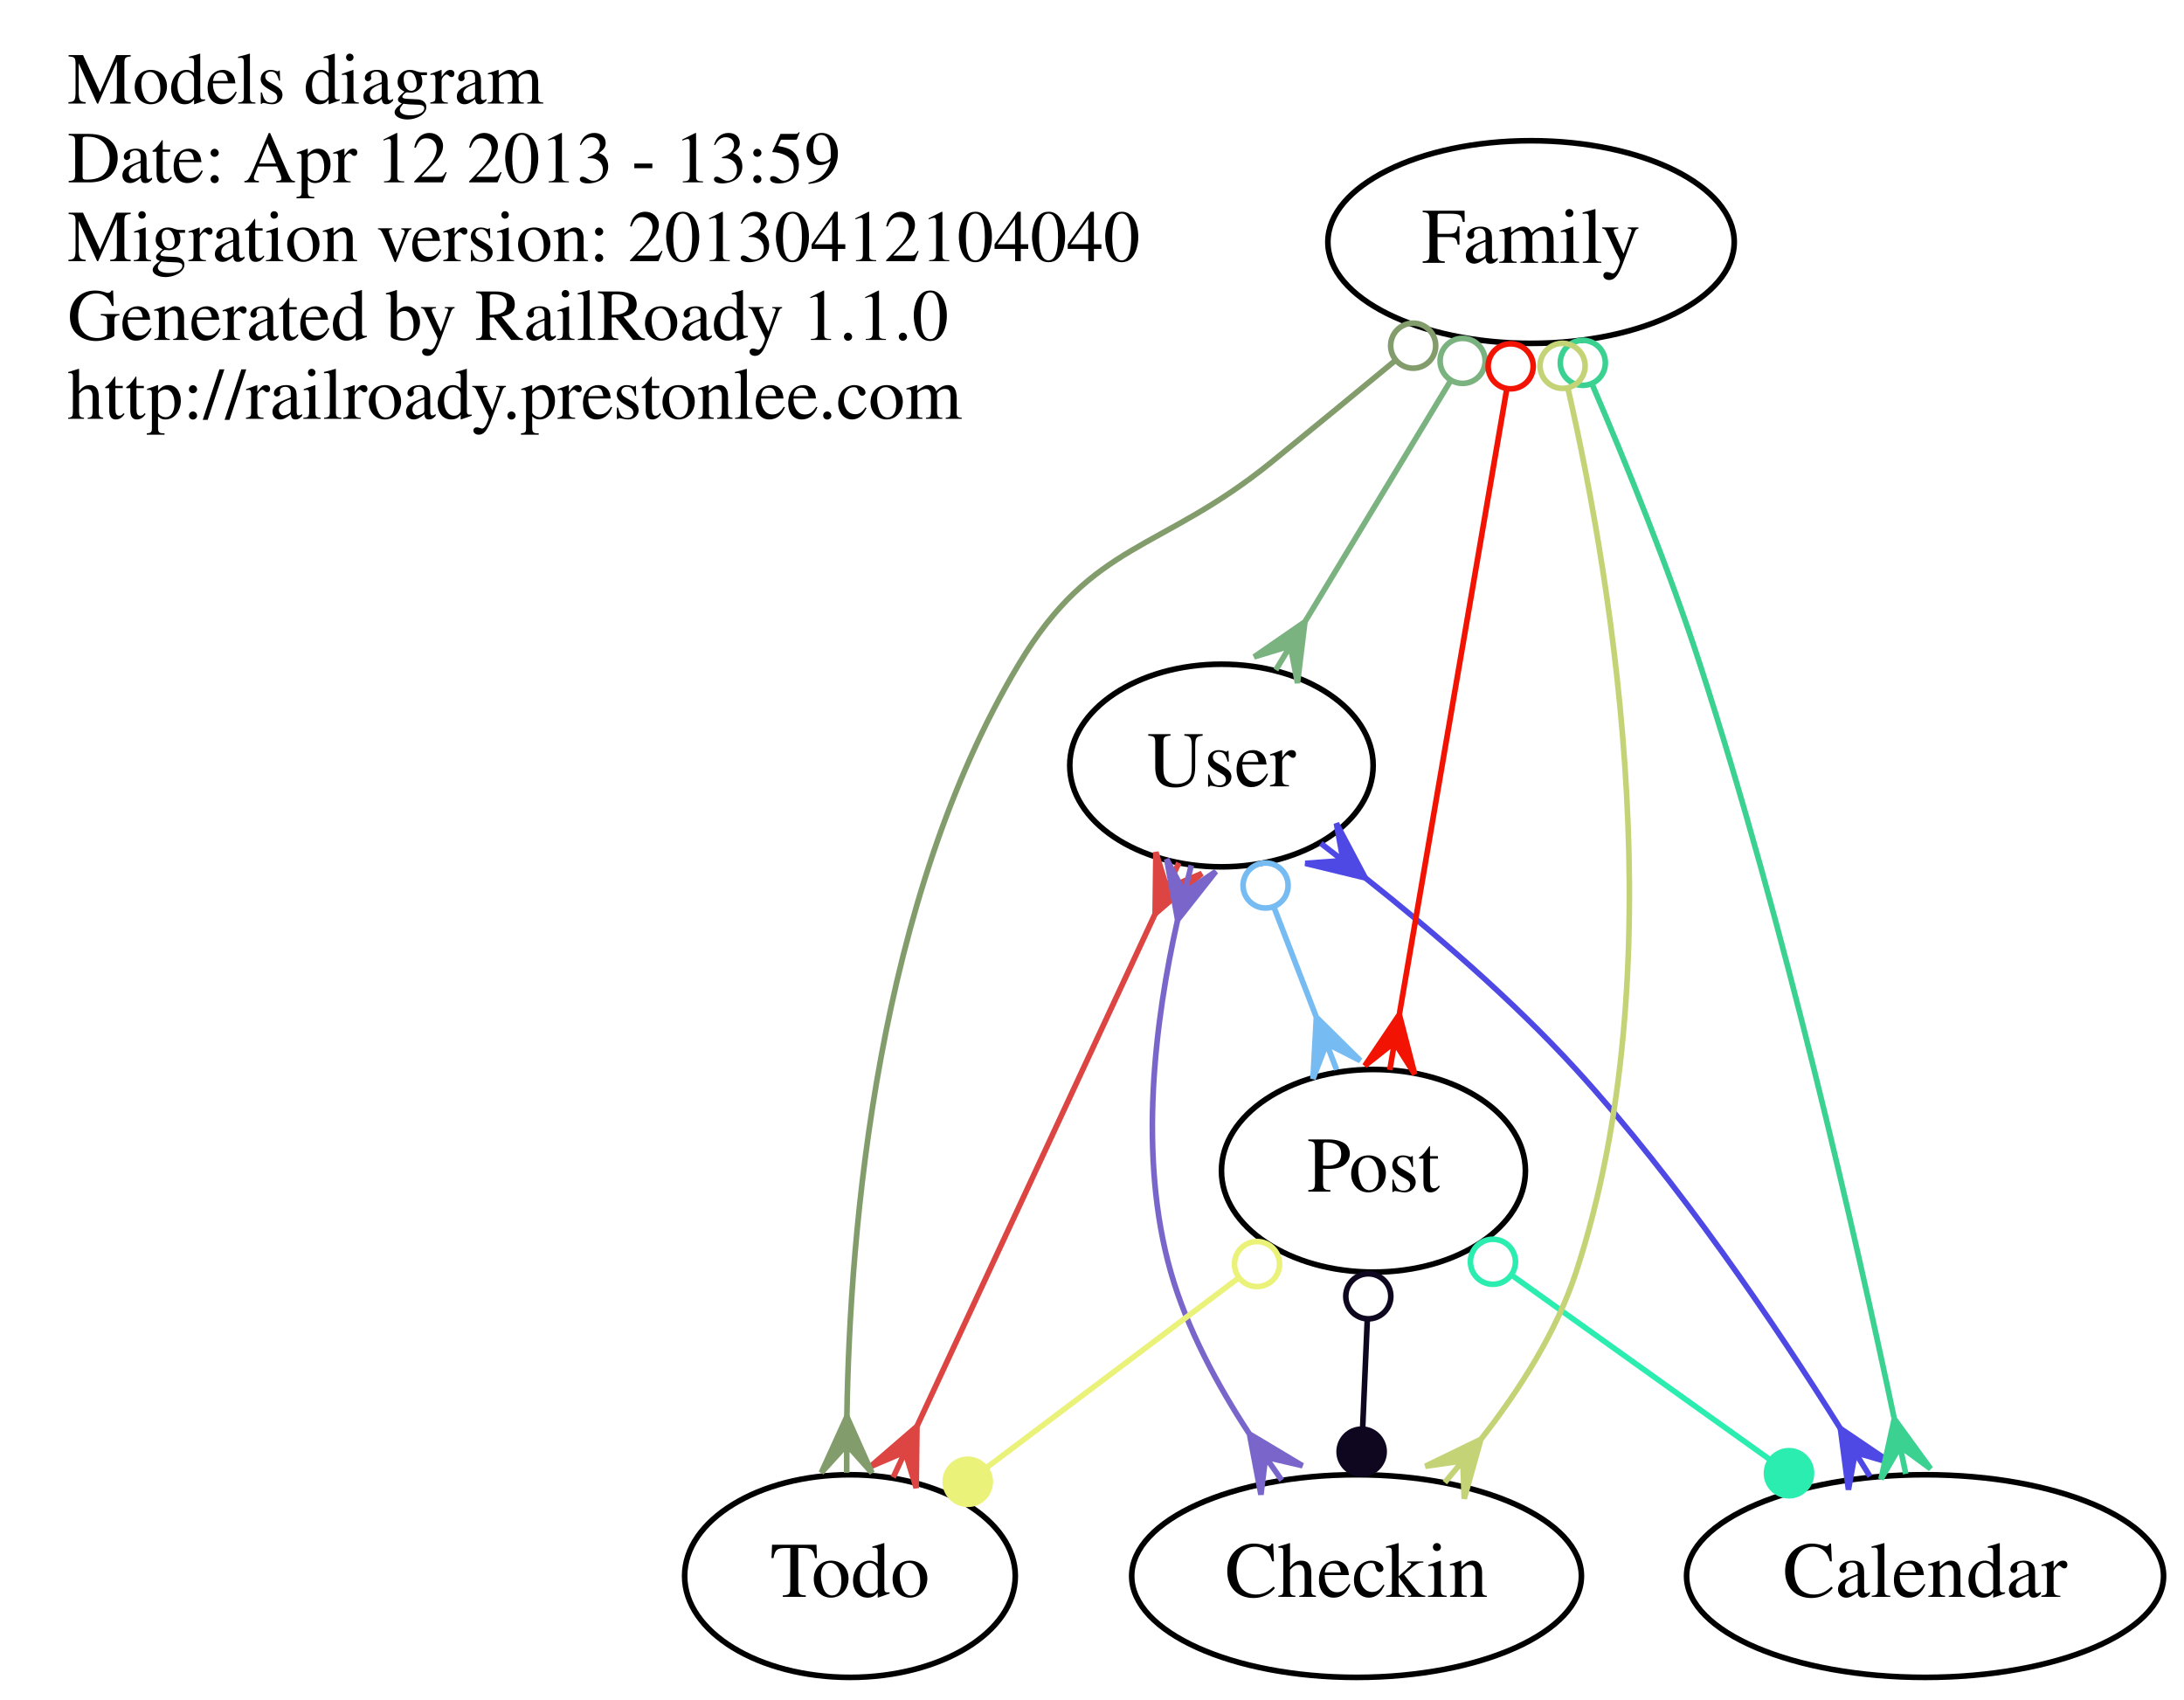
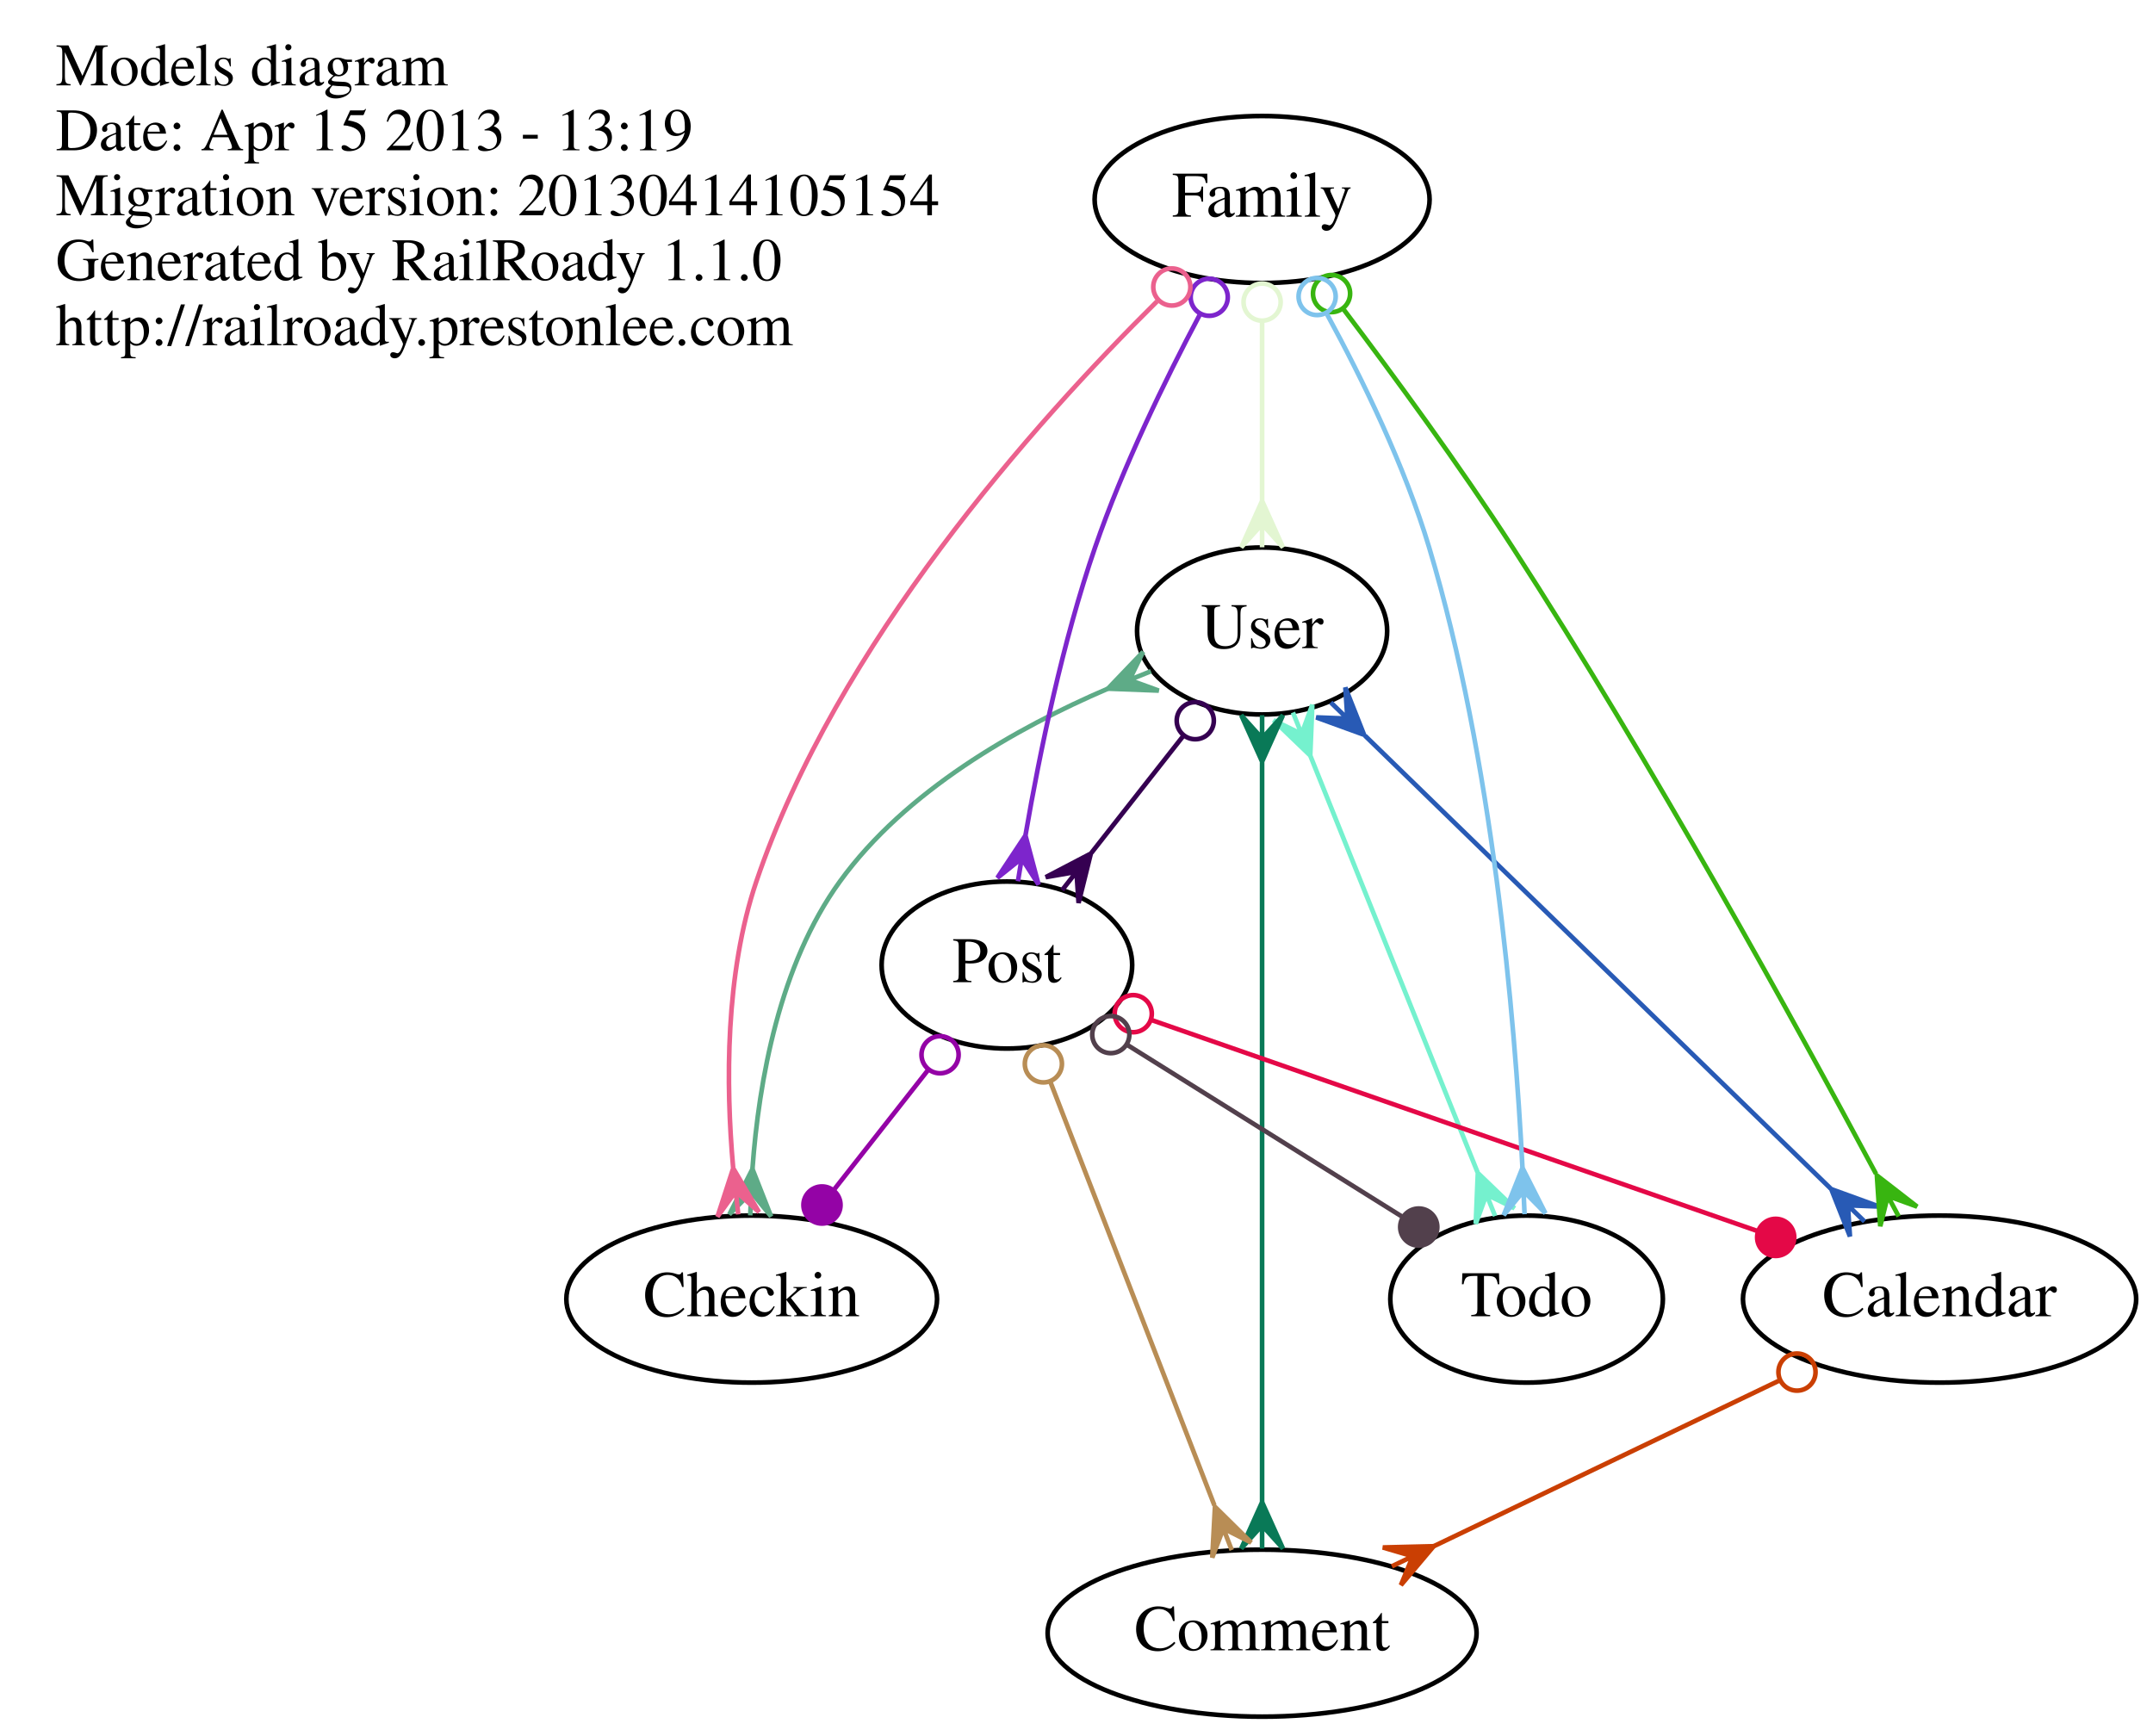
- <svg xmlns="http://www.w3.org/2000/svg" width="388pt" height="302pt" viewBox="0.00 0.00 388.00 302.00">
-   <g id="graph0" class="graph" transform="scale(1 1) rotate(0) translate(4 298)">
-     <polygon fill="white" stroke="white" points="-4,5 -4,-298 385,-298 385,5 -4,5" />
+ <svg xmlns="http://www.w3.org/2000/svg" width="464pt" height="374pt" viewBox="0.00 0.00 464.00 374.00">
+   <g id="graph0" class="graph" transform="scale(1 1) rotate(0) translate(4 370)">
+     <polygon fill="white" stroke="white" points="-4,5 -4,-370 461,-370 461,5 -4,5" />
    <g id="node1" class="node">
-       <text text-anchor="start" x="8" y="-279.6" font-family="Times,serif" font-size="13.00">Models diagram</text>
-       <text text-anchor="start" x="8" y="-265.6" font-family="Times,serif" font-size="13.00">Date: Apr 12 2013 - 13:59</text>
-       <text text-anchor="start" x="8" y="-251.6" font-family="Times,serif" font-size="13.00">Migration version: 20130412104040</text>
-       <text text-anchor="start" x="8" y="-237.6" font-family="Times,serif" font-size="13.00">Generated by RailRoady 1.1.0</text>
-       <text text-anchor="start" x="8" y="-223.6" font-family="Times,serif" font-size="13.00">http://railroady.prestonlee.com</text>
+       <text text-anchor="start" x="8" y="-351.6" font-family="Times,serif" font-size="13.00">Models diagram</text>
+       <text text-anchor="start" x="8" y="-337.6" font-family="Times,serif" font-size="13.00">Date: Apr 15 2013 - 13:19</text>
+       <text text-anchor="start" x="8" y="-323.6" font-family="Times,serif" font-size="13.00">Migration version: 20130414105154</text>
+       <text text-anchor="start" x="8" y="-309.6" font-family="Times,serif" font-size="13.00">Generated by RailRoady 1.1.0</text>
+       <text text-anchor="start" x="8" y="-295.6" font-family="Times,serif" font-size="13.00">http://railroady.prestonlee.com</text>
    </g>
    <g id="node2" class="node">
-       <ellipse fill="none" stroke="black" cx="213" cy="-162" rx="26.949" ry="18" />
-       <text text-anchor="middle" x="213" y="-158.3" font-family="Times,serif" font-size="14.00">User</text>
+       <ellipse fill="none" stroke="black" cx="268" cy="-234" rx="26.949" ry="18" />
+       <text text-anchor="middle" x="268" y="-230.3" font-family="Times,serif" font-size="14.00">User</text>
    </g>
    <g id="node6" class="node">
-       <ellipse fill="none" stroke="black" cx="240" cy="-90" rx="27" ry="18" />
-       <text text-anchor="middle" x="240" y="-86.3" font-family="Times,serif" font-size="14.00">Post</text>
+       <ellipse fill="none" stroke="black" cx="213" cy="-162" rx="27" ry="18" />
+       <text text-anchor="middle" x="213" y="-158.3" font-family="Times,serif" font-size="14.00">Post</text>
    </g>
    <g id="edge1" class="edge">
-       <path fill="none" stroke="#76bbf1" d="M222.343,-136.778C224.747,-130.544 227.347,-123.805 229.793,-117.463" />
-       <ellipse fill="none" stroke="#76bbf1" cx="220.838" cy="-140.679" rx="4" ry="4" />
-       <polygon fill="#76bbf1" stroke="#76bbf1" points="229.861,-117.286 237.658,-109.576 231.66,-112.621 233.46,-107.956 233.46,-107.956 233.46,-107.956 231.66,-112.621 229.261,-106.337 229.861,-117.286 229.861,-117.286" />
+       <path fill="none" stroke="#350051" d="M251.036,-211.409C244.756,-203.417 237.613,-194.325 231.225,-186.196" />
+       <ellipse fill="none" stroke="#350051" cx="253.595" cy="-214.666" rx="4" ry="4" />
+       <polygon fill="#350051" stroke="#350051" points="231.089,-186.023 228.449,-175.379 228,-182.091 224.911,-178.159 224.911,-178.159 224.911,-178.159 228,-182.091 221.372,-180.94 231.089,-186.023 231.089,-186.023" />
    </g>
    <g id="node5" class="node">
-       <ellipse fill="none" stroke="black" cx="338" cy="-18" rx="42.37" ry="18" />
-       <text text-anchor="middle" x="338" y="-14.3" font-family="Times,serif" font-size="14.00">Calendar</text>
+       <ellipse fill="none" stroke="black" cx="414" cy="-90" rx="42.37" ry="18" />
+       <text text-anchor="middle" x="414" y="-86.3" font-family="Times,serif" font-size="14.00">Calendar</text>
    </g>
    <g id="edge2" class="edge">
-       <path fill="none" stroke="#4e48e5" d="M238.578,-142.016C250.597,-132.482 264.725,-120.35 276,-108 294.112,-88.161 311.291,-62.795 322.953,-44.223" />
-       <polygon fill="#4e48e5" stroke="#4e48e5" points="238.552,-142.036 227.895,-144.618 234.604,-145.103 230.656,-148.171 230.656,-148.171 230.656,-148.171 234.604,-145.103 233.417,-151.725 238.552,-142.036 238.552,-142.036" />
-       <polygon fill="#4e48e5" stroke="#4e48e5" points="322.959,-44.214 332.042,-38.071 325.586,-39.96 328.214,-35.706 328.214,-35.706 328.214,-35.706 325.586,-39.96 324.385,-33.341 322.959,-44.214 322.959,-44.214" />
+       <path fill="none" stroke="#285ab5" d="M290.181,-211.426C317.267,-185.082 362.878,-140.721 390.535,-113.823" />
+       <polygon fill="#285ab5" stroke="#285ab5" points="289.971,-211.631 279.665,-215.377 286.387,-215.117 282.803,-218.603 282.803,-218.603 282.803,-218.603 286.387,-215.117 285.94,-221.829 289.971,-211.631 289.971,-211.631" />
+       <polygon fill="#285ab5" stroke="#285ab5" points="390.66,-113.701 400.966,-109.954 394.244,-110.214 397.829,-106.728 397.829,-106.728 397.829,-106.728 394.244,-110.214 394.691,-103.502 390.66,-113.701 390.66,-113.701" />
    </g>
    <g id="node3" class="node">
-       <ellipse fill="none" stroke="black" cx="147" cy="-18" rx="29.372" ry="18" />
-       <text text-anchor="middle" x="147" y="-14.3" font-family="Times,serif" font-size="14.00">Todo</text>
+       <ellipse fill="none" stroke="black" cx="325" cy="-90" rx="29.372" ry="18" />
+       <text text-anchor="middle" x="325" y="-86.3" font-family="Times,serif" font-size="14.00">Todo</text>
    </g>
    <g id="edge3" class="edge">
-       <path fill="none" stroke="#dc4541" d="M201.205,-135.622C189.273,-109.95 170.925,-70.474 158.941,-44.691" />
-       <polygon fill="#dc4541" stroke="#dc4541" points="201.214,-135.642 201.348,-146.608 203.321,-140.177 205.429,-144.711 205.429,-144.711 205.429,-144.711 203.321,-140.177 209.51,-142.814 201.214,-135.642 201.214,-135.642" />
-       <polygon fill="#dc4541" stroke="#dc4541" points="158.901,-44.605 158.767,-33.64 156.793,-40.071 154.686,-35.537 154.686,-35.537 154.686,-35.537 156.793,-40.071 150.605,-37.433 158.901,-44.605 158.901,-44.605" />
+       <path fill="none" stroke="#75f1ce" d="M278.439,-206.994C288.662,-181.526 304.158,-142.921 314.427,-117.34" />
+       <polygon fill="#75f1ce" stroke="#75f1ce" points="278.375,-207.153 270.474,-214.757 276.513,-211.793 274.65,-216.433 274.65,-216.433 274.65,-216.433 276.513,-211.793 278.826,-218.109 278.375,-207.153 278.375,-207.153" />
+       <polygon fill="#75f1ce" stroke="#75f1ce" points="314.49,-117.182 322.392,-109.578 316.353,-112.542 318.215,-107.902 318.215,-107.902 318.215,-107.902 316.353,-112.542 314.039,-106.225 314.49,-117.182 314.49,-117.182" />
    </g>
    <g id="node4" class="node">
-       <ellipse fill="none" stroke="black" cx="237" cy="-18" rx="39.946" ry="18" />
-       <text text-anchor="middle" x="237" y="-14.3" font-family="Times,serif" font-size="14.00">Checkin</text>
+       <ellipse fill="none" stroke="black" cx="158" cy="-90" rx="39.946" ry="18" />
+       <text text-anchor="middle" x="158" y="-86.3" font-family="Times,serif" font-size="14.00">Checkin</text>
    </g>
    <g id="edge4" class="edge">
-       <path fill="none" stroke="#7a66ca" d="M205.191,-134.483C201.145,-116.54 198.148,-92.471 204,-72 206.875,-61.945 212.27,-51.94 217.878,-43.377" />
-       <polygon fill="#7a66ca" stroke="#7a66ca" points="205.211,-134.565 203.27,-145.358 206.424,-139.416 207.636,-144.267 207.636,-144.267 207.636,-144.267 206.424,-139.416 212.002,-143.175 205.211,-134.565 205.211,-134.565" />
-       <polygon fill="#7a66ca" stroke="#7a66ca" points="217.978,-43.233 227.392,-37.608 220.84,-39.133 223.701,-35.033 223.701,-35.033 223.701,-35.033 220.84,-39.133 220.011,-32.457 217.978,-43.233 217.978,-43.233" />
+       <path fill="none" stroke="#5eab87" d="M234.75,-221.565C215.032,-213.095 191.194,-199.596 177,-180 164.001,-162.054 159.542,-137.058 158.168,-118.123" />
+       <polygon fill="#5eab87" stroke="#5eab87" points="234.769,-221.572 242.351,-229.494 239.404,-223.448 244.039,-225.323 244.039,-225.323 244.039,-225.323 239.404,-223.448 245.727,-221.151 234.769,-221.572 234.769,-221.572" />
+       <polygon fill="#5eab87" stroke="#5eab87" points="158.164,-118.032 162.175,-107.826 157.922,-113.037 157.68,-108.043 157.68,-108.043 157.68,-108.043 157.922,-113.037 153.186,-108.261 158.164,-118.032 158.164,-118.032" />
+     </g>
+     <g id="node7" class="node">
+       <ellipse fill="none" stroke="black" cx="268" cy="-18" rx="46.219" ry="18" />
+       <text text-anchor="middle" x="268" y="-14.3" font-family="Times,serif" font-size="14.00">Comment</text>
    </g>
    <g id="edge5" class="edge">
-       <path fill="none" stroke="#2bedb0" d="M264.585,-71.439C278.485,-61.511 295.907,-49.067 310.29,-38.793" />
-       <ellipse fill="none" stroke="#2bedb0" cx="261.23" cy="-73.836" rx="4" ry="4" />
-       <ellipse fill="#2bedb0" stroke="#2bedb0" cx="313.823" cy="-36.269" rx="4" ry="4" />
+       <path fill="none" stroke="#097957" d="M268,-205.712C268,-164.65 268,-87.417 268,-46.33" />
+       <polygon fill="#097957" stroke="#097957" points="268,-205.849 263.5,-215.849 268,-210.849 268,-215.849 268,-215.849 268,-215.849 268,-210.849 272.5,-215.849 268,-205.849 268,-205.849" />
+       <polygon fill="#097957" stroke="#097957" points="268,-46.233 272.5,-36.232 268,-41.233 268,-36.233 268,-36.233 268,-36.233 268,-41.233 263.5,-36.233 268,-46.233 268,-46.233" />
    </g>
    <g id="edge6" class="edge">
-       <path fill="none" stroke="#ebf279" d="M215.962,-70.907C202.2,-60.548 184.982,-47.589 171.194,-37.21" />
-       <ellipse fill="none" stroke="#ebf279" cx="219.312" cy="-73.428" rx="4" ry="4" />
-       <ellipse fill="#ebf279" stroke="#ebf279" cx="167.926" cy="-34.751" rx="4" ry="4" />
+       <path fill="none" stroke="#ca3f03" d="M379.606,-72.51C357.196,-61.765 327.972,-47.754 305.049,-36.763" />
+       <ellipse fill="none" stroke="#ca3f03" cx="383.274" cy="-74.268" rx="4" ry="4" />
+       <polygon fill="#ca3f03" stroke="#ca3f03" points="304.985,-36.733 297.914,-28.352 300.477,-34.571 295.968,-32.409 295.968,-32.409 295.968,-32.409 300.477,-34.571 294.023,-36.467 304.985,-36.733 304.985,-36.733" />
    </g>
    <g id="edge7" class="edge">
-       <path fill="none" stroke="#0e071f" d="M238.913,-63.64C238.643,-57.348 238.355,-50.605 238.085,-44.316" />
-       <ellipse fill="none" stroke="#0e071f" cx="239.087" cy="-67.7" rx="4" ry="4" />
-       <ellipse fill="#0e071f" stroke="#0e071f" cx="237.904" cy="-40.101" rx="4" ry="4" />
-     </g>
-     <g id="node7" class="node">
-       <ellipse fill="none" stroke="black" cx="268" cy="-255" rx="36.096" ry="18" />
-       <text text-anchor="middle" x="268" y="-251.3" font-family="Times,serif" font-size="14.00">Family</text>
+       <path fill="none" stroke="#e40847" d="M244.072,-150.179C279.18,-137.952 336.396,-118.026 374.61,-104.718" />
+       <ellipse fill="none" stroke="#e40847" cx="240.228" cy="-151.518" rx="4" ry="4" />
+       <ellipse fill="#e40847" stroke="#e40847" cx="378.684" cy="-103.299" rx="4" ry="4" />
    </g>
    <g id="edge8" class="edge">
-       <path fill="none" stroke="#7ab280" d="M253.655,-230.266C245.722,-217.14 235.879,-200.854 227.865,-187.595" />
-       <ellipse fill="none" stroke="#7ab280" cx="255.843" cy="-233.886" rx="4" ry="4" />
-       <polygon fill="#7ab280" stroke="#7ab280" points="227.828,-187.533 226.506,-176.647 225.241,-183.254 222.655,-178.975 222.655,-178.975 222.655,-178.975 225.241,-183.254 218.804,-181.302 227.828,-187.533 227.828,-187.533" />
+       <path fill="none" stroke="#52404c" d="M238.803,-144.873C256.631,-133.731 280.283,-118.948 298.301,-107.687" />
+       <ellipse fill="none" stroke="#52404c" cx="235.391" cy="-147.005" rx="4" ry="4" />
+       <ellipse fill="#52404c" stroke="#52404c" cx="301.76" cy="-105.525" rx="4" ry="4" />
    </g>
    <g id="edge9" class="edge">
-       <path fill="none" stroke="#f21303" d="M263.689,-228.901C258.529,-198.865 249.924,-148.774 244.628,-117.944" />
-       <ellipse fill="none" stroke="#f21303" cx="264.379" cy="-232.922" rx="4" ry="4" />
-       <polygon fill="#f21303" stroke="#f21303" points="244.597,-117.762 247.339,-107.144 243.751,-112.834 242.904,-107.906 242.904,-107.906 242.904,-107.906 243.751,-112.834 238.469,-108.668 244.597,-117.762 244.597,-117.762" />
+       <path fill="none" stroke="#9403a6" d="M195.947,-139.296C189.57,-131.18 182.313,-121.944 175.865,-113.738" />
+       <ellipse fill="none" stroke="#9403a6" cx="198.595" cy="-142.666" rx="4" ry="4" />
+       <ellipse fill="#9403a6" stroke="#9403a6" cx="173.148" cy="-110.279" rx="4" ry="4" />
    </g>
    <g id="edge10" class="edge">
-       <path fill="none" stroke="#3ad191" d="M278.849,-229.74C284.984,-215.447 292.503,-196.908 298,-180 313.041,-133.737 325.647,-78.434 332.484,-46.16" />
-       <ellipse fill="none" stroke="#3ad191" cx="277.199" cy="-233.537" rx="4" ry="4" />
-       <polygon fill="#3ad191" stroke="#3ad191" points="332.531,-45.933 338.981,-37.065 333.554,-41.039 334.576,-36.145 334.576,-36.145 334.576,-36.145 333.554,-41.039 330.171,-35.224 332.531,-45.933 332.531,-45.933" />
+       <path fill="none" stroke="#b88d55" d="M222.35,-136.859C232.166,-111.516 247.557,-71.78 257.712,-45.562" />
+       <ellipse fill="none" stroke="#b88d55" cx="220.862" cy="-140.703" rx="4" ry="4" />
+       <polygon fill="#b88d55" stroke="#b88d55" points="257.842,-45.227 265.65,-37.527 259.648,-40.564 261.454,-35.902 261.454,-35.902 261.454,-35.902 259.648,-40.564 257.257,-34.276 257.842,-45.227 257.842,-45.227" />
+     </g>
+     <g id="node8" class="node">
+       <ellipse fill="none" stroke="black" cx="268" cy="-327" rx="36.096" ry="18" />
+       <text text-anchor="middle" x="268" y="-323.3" font-family="Times,serif" font-size="14.00">Family</text>
    </g>
    <g id="edge11" class="edge">
-       <path fill="none" stroke="#829c6b" d="M243.902,-233.973C236.86,-228.154 229.138,-221.803 222,-216 202.126,-199.843 190.171,-201.966 177,-180 151.932,-138.193 146.985,-80.173 146.452,-46.407" />
-       <ellipse fill="none" stroke="#829c6b" cx="247.059" cy="-236.586" rx="4" ry="4" />
-       <polygon fill="#829c6b" stroke="#829c6b" points="146.452,-46.347 150.914,-36.33 146.433,-41.347 146.414,-36.347 146.414,-36.347 146.414,-36.347 146.433,-41.347 141.914,-36.364 146.452,-46.347 146.452,-46.347" />
+       <path fill="none" stroke="#e3f6d2" d="M268,-300.729C268,-288.725 268,-274.362 268,-262.129" />
+       <ellipse fill="none" stroke="#e3f6d2" cx="268" cy="-304.884" rx="4" ry="4" />
+       <polygon fill="#e3f6d2" stroke="#e3f6d2" points="268,-262.04 272.5,-252.04 268,-257.04 268,-252.04 268,-252.04 268,-252.04 268,-257.04 263.5,-252.04 268,-262.04 268,-262.04" />
    </g>
    <g id="edge12" class="edge">
-       <path fill="none" stroke="#c4d375" d="M274.573,-228.913C282.751,-193.094 293.626,-125.692 276,-72 272.49,-61.307 265.906,-50.995 259.133,-42.354" />
-       <ellipse fill="none" stroke="#c4d375" cx="273.6" cy="-233.004" rx="4" ry="4" />
-       <polygon fill="#c4d375" stroke="#c4d375" points="259.087,-42.299 256.13,-31.739 255.882,-38.462 252.677,-34.624 252.677,-34.624 252.677,-34.624 255.882,-38.462 249.223,-37.509 259.087,-42.299 259.087,-42.299" />
+       <path fill="none" stroke="#7d25cc" d="M254.508,-302.051C246.988,-287.863 237.964,-269.325 232,-252 225.025,-231.739 220.108,-207.967 217.026,-190.091" />
+       <ellipse fill="none" stroke="#7d25cc" cx="256.603" cy="-305.931" rx="4" ry="4" />
+       <polygon fill="#7d25cc" stroke="#7d25cc" points="217,-189.93 219.822,-179.334 216.191,-184.996 215.382,-180.062 215.382,-180.062 215.382,-180.062 216.191,-184.996 210.941,-180.79 217,-189.93 217,-189.93" />
+     </g>
+     <g id="edge13" class="edge">
+       <path fill="none" stroke="#38b510" d="M285.617,-303.248C296.514,-288.843 310.557,-269.666 322,-252 351.977,-205.72 383.025,-149.297 400.291,-117.021" />
+       <ellipse fill="none" stroke="#38b510" cx="282.968" cy="-306.726" rx="4" ry="4" />
+       <polygon fill="#38b510" stroke="#38b510" points="400.491,-116.645 409.163,-109.932 402.841,-112.231 405.191,-107.817 405.191,-107.817 405.191,-107.817 402.841,-112.231 401.218,-105.703 400.491,-116.645 400.491,-116.645" />
+     </g>
+     <g id="edge14" class="edge">
+       <path fill="none" stroke="#7ec3ec" d="M282.017,-302.22C289.714,-288.089 298.739,-269.551 304,-252 317.671,-206.393 322.444,-150.881 324.109,-118.389" />
+       <ellipse fill="none" stroke="#7ec3ec" cx="279.858" cy="-306.09" rx="4" ry="4" />
+       <polygon fill="#7ec3ec" stroke="#7ec3ec" points="324.113,-118.289 329.058,-108.502 324.338,-113.294 324.563,-108.299 324.563,-108.299 324.563,-108.299 324.338,-113.294 320.068,-108.097 324.113,-118.289 324.113,-118.289" />
+     </g>
+     <g id="edge15" class="edge">
+       <path fill="none" stroke="#eb618e" d="M245.358,-305.045C218.818,-278.799 176.27,-231.041 159,-180 152.283,-160.149 152.402,-136.352 154,-118.362" />
+       <ellipse fill="none" stroke="#eb618e" cx="248.543" cy="-308.144" rx="4" ry="4" />
+       <polygon fill="#eb618e" stroke="#eb618e" points="154.018,-118.198 159.577,-108.746 154.561,-113.227 155.104,-108.257 155.104,-108.257 155.104,-108.257 154.561,-113.227 150.63,-107.768 154.018,-118.198 154.018,-118.198" />
    </g>
  </g>
</svg>
